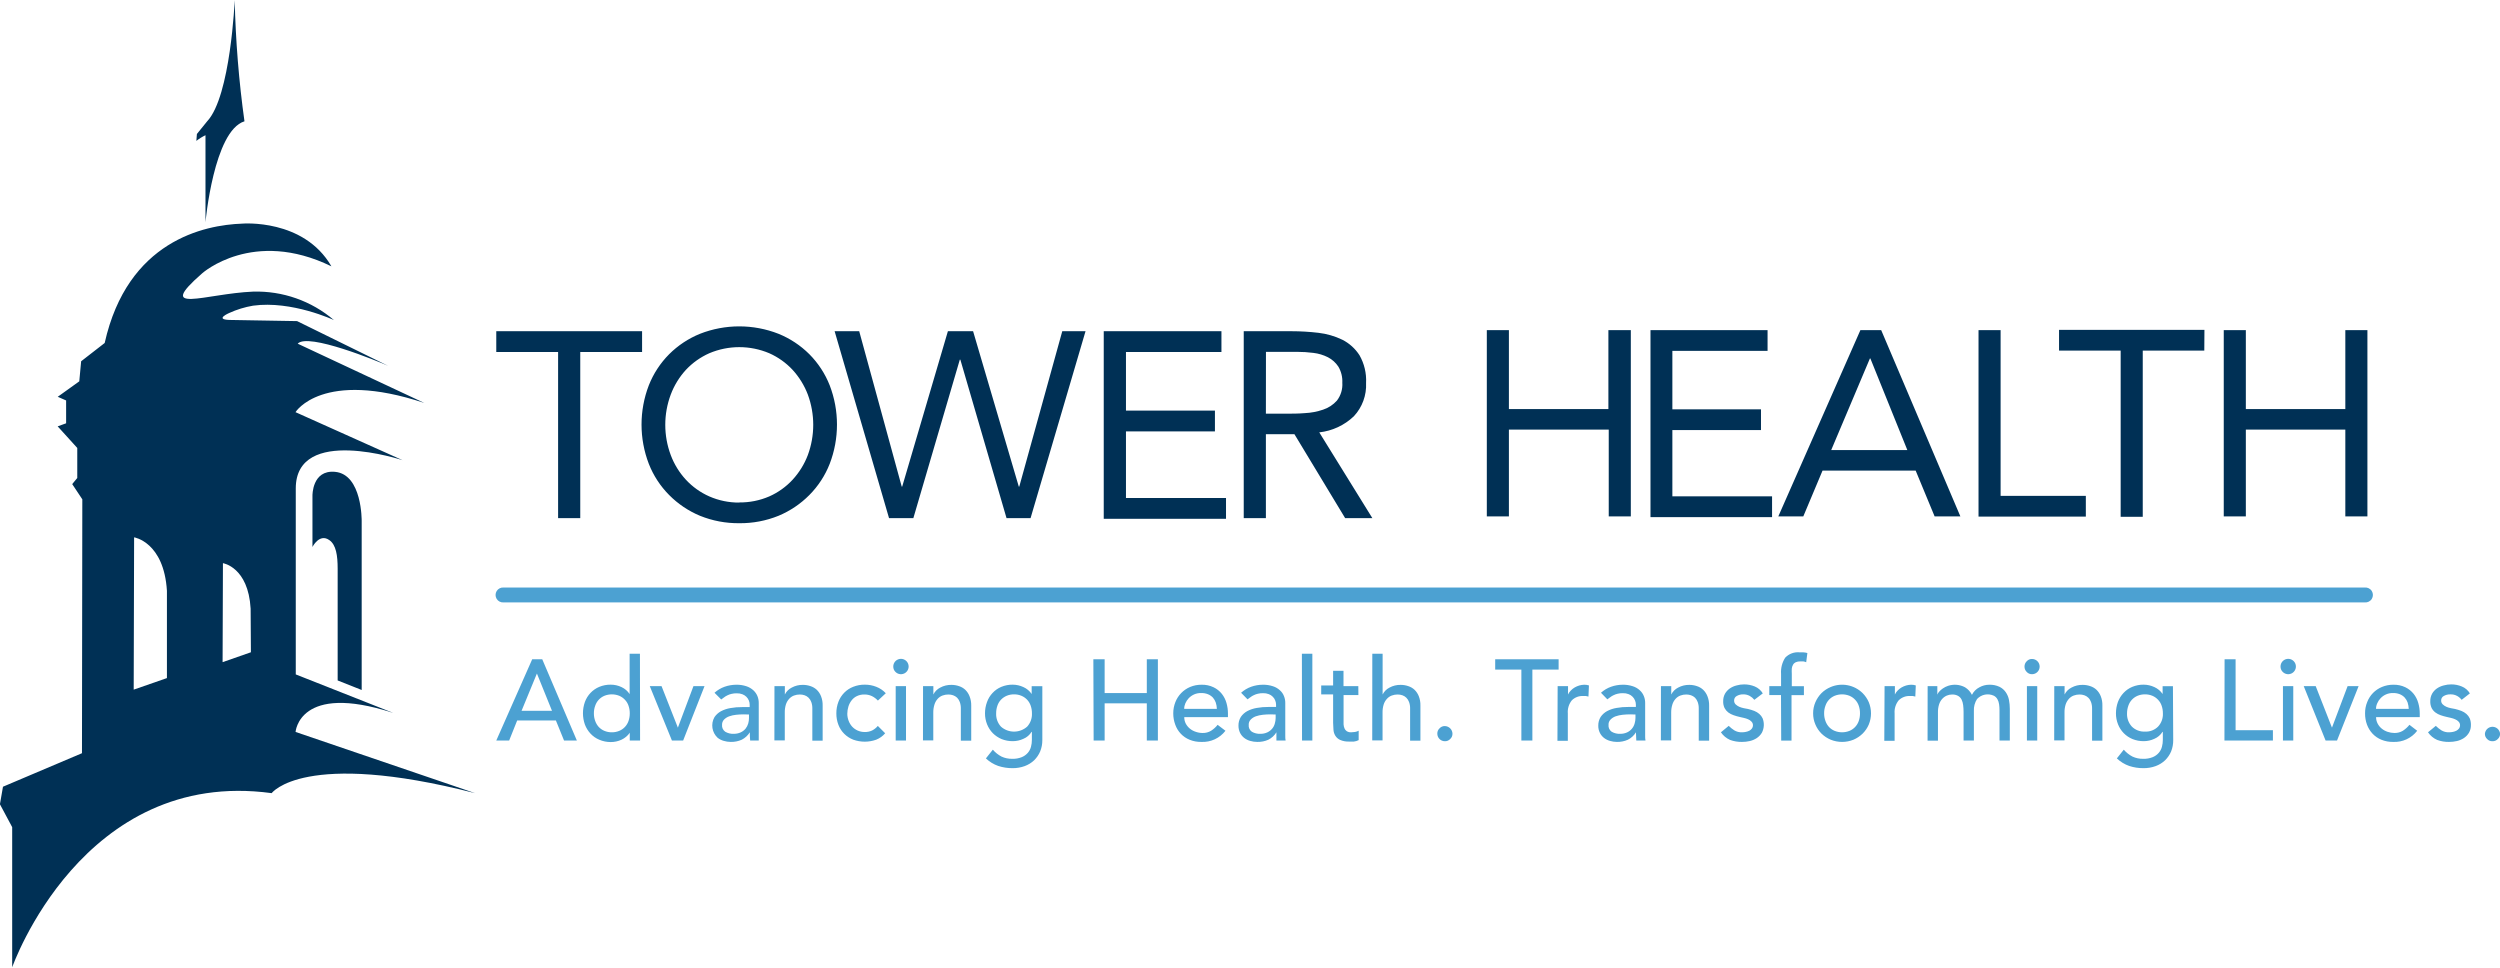
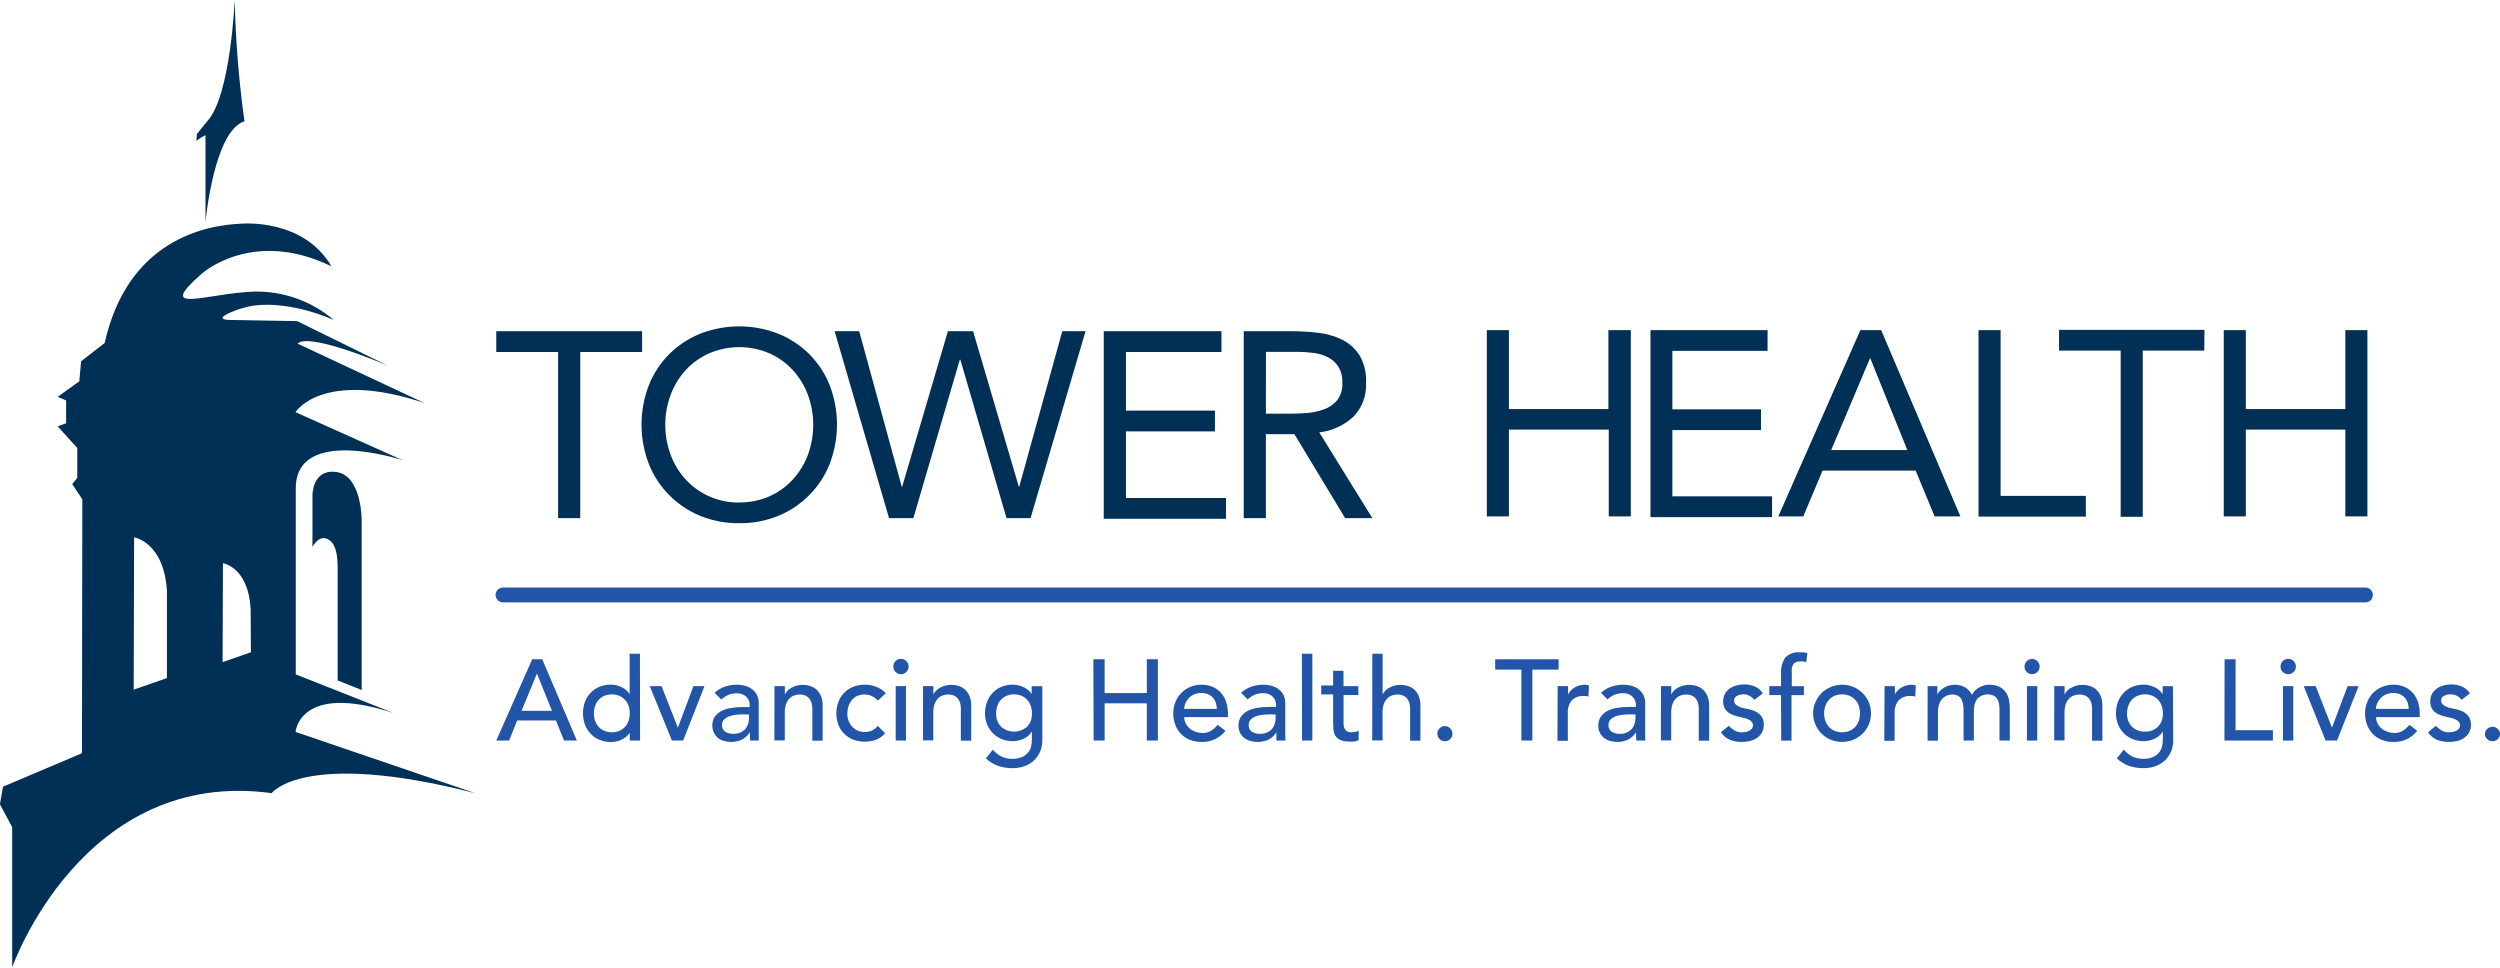
<svg xmlns="http://www.w3.org/2000/svg" width="361.09" height="139.68">
  <defs>
-     <style>.a{fill:#003055}.b{fill:#4ca1d2}</style>
+     <style>.a{fill:#003055}.b{fill:#2255a8}</style>
  </defs>
  <path class="a" d="M29.93 17.51l-1.49 1.84-.08 1a6.92 6.92 0 0 1 1.32-.82V32.1s1.19-13.21 5.63-14.58A150.81 150.81 0 0 1 33.9.02s-.59 13.88-3.97 17.49zM52.24 75.25v24.41l-3.47-1.38V82.14c0-1.88-.22-3.47-1.22-4.14-1.42-1-2.42 1-2.42 1v-7.39s-.08-3.77 3.26-3.46c3.94.36 3.85 7.1 3.85 7.1z" />
  <path class="a" d="M56.72 102.94l-14-5.53V70.55c0-9.19 15.43-4.08 15.43-4.08l-15.47-6.94s3.86-6.23 18.6-1.33L43 49.64c1.47-1.62 11.55 2.53 13.06 3.2l-13.15-6.46-9.81-.17c-2.14-.08 0-1 0-1a13.89 13.89 0 0 1 3.45-1.06c5.6-.77 11.68 2.08 11.68 2.08a17.21 17.21 0 0 0-11.68-4.11c-6.91.29-14.27 3.4-7.34-2.65 0 0 7.32-6.54 18.66-1-4-6.93-12.88-6.17-12.88-6.17-5.48.19-16.57 2.48-19.87 17.24l-3.4 2.64-.27 2.9-3.11 2.23 1.21.53v3.3l-1.22.44 2.83 3.12v4.34l-.73.88 1.46 2.2-.05 36.67-11.41 4.84-.44 2.53 1.77 3.31v20.24s10.13-28.87 37.48-25.15c0 0 4.62-6.35 29.38 0l-25.93-8.84s.5-7.15 14-2.78m-32.58-5l-4.8 1.67.06-22s4.3.66 4.74 7.72zm12.13-3.73l-4.09 1.43.05-14.3s3.66.56 4 6.57zM214.75 47.68h3.19v11.4h14.37v-11.4h3.24v26.91h-3.19V62.05h-14.42v12.54h-3.19zM238.39 47.68h16.91v3h-13.75v8.44h12.8v3h-12.8v9.57h14.4v3h-17.56zM268.71 47.68h3l11.44 26.91h-3.72l-2.74-6.62h-13.45l-2.78 6.62h-3.61zm1.44 4.1h-.07l-5.59 13.23h11zM285.77 47.68h3.19v23.94h12.31v3h-15.5zM318.38 50.64h-8.89v24h-3.19v-24h-8.9v-3h21zM321.19 47.68h3.19v11.4h14.37v-11.4h3.19v26.91h-3.19V62.05h-14.37v12.54h-3.19zM92.74 50.84h-8.93v24h-3.2v-24h-8.93v-3h21.06zM106.78 75.57a14.72 14.72 0 0 1-5.67-1.07 13.67 13.67 0 0 1-4.46-3 13.25 13.25 0 0 1-2.94-4.51 15.81 15.81 0 0 1 0-11.33 13.3 13.3 0 0 1 2.94-4.5 13.51 13.51 0 0 1 4.46-2.95 15.53 15.53 0 0 1 11.33 0 13.51 13.51 0 0 1 4.46 2.95 13.3 13.3 0 0 1 2.94 4.5 15.81 15.81 0 0 1 0 11.33 13.25 13.25 0 0 1-2.94 4.51 13.67 13.67 0 0 1-4.46 3 14.67 14.67 0 0 1-5.66 1.07zm0-3a10.6 10.6 0 0 0 4.33-.87 10.23 10.23 0 0 0 3.37-2.41 11.06 11.06 0 0 0 2.2-3.56 12.63 12.63 0 0 0 0-8.74 11.21 11.21 0 0 0-2.2-3.57 10.35 10.35 0 0 0-3.37-2.4 11.09 11.09 0 0 0-8.66 0 10.39 10.39 0 0 0-3.38 2.4 11 11 0 0 0-2.19 3.57 12.48 12.48 0 0 0 0 8.74 10.86 10.86 0 0 0 2.19 3.56 10.27 10.27 0 0 0 3.38 2.41 10.57 10.57 0 0 0 4.33.89zM120.55 47.84h3.55l6.14 22.44h.07l6.6-22.44h3.64l6.6 22.44h.07l6.21-22.44h3.36l-7.94 27h-3.47l-6.67-22.89h-.08l-6.71 22.89h-3.51zM159.42 47.84h17v3h-13.79v8.47h12.85v3h-12.85v9.62h14.45v3h-17.66zM179.64 47.84h6.91a33.53 33.53 0 0 1 3.88.23 10.84 10.84 0 0 1 3.45 1 6.35 6.35 0 0 1 2.48 2.24 7.3 7.3 0 0 1 .95 4 6.59 6.59 0 0 1-1.76 4.81 8.59 8.59 0 0 1-5 2.33l7.67 12.39h-3.93l-7.33-12.13h-4.12v12.13h-3.2zm3.2 11.91h2.86c.89 0 1.82 0 2.77-.08a9.45 9.45 0 0 0 2.63-.5 4.57 4.57 0 0 0 2-1.31 3.82 3.82 0 0 0 .78-2.58 4.19 4.19 0 0 0-.57-2.32 4 4 0 0 0-1.51-1.36 6.28 6.28 0 0 0-2.1-.63 18.31 18.31 0 0 0-2.35-.15h-4.5z" />
  <g>
    <path class="b" d="M76.87 95.22h1.45l5 11.74h-1.85l-1.18-2.9H74.7l-1.16 2.9h-1.86zm2.86 7.45l-2.18-5.39-2.22 5.39zM92.45 106.96h-1.49v-1.12a3 3 0 0 1-1.19 1 3.68 3.68 0 0 1-1.55.34 4.15 4.15 0 0 1-1.67-.34 3.63 3.63 0 0 1-1.26-.88 4 4 0 0 1-.81-1.31 4.88 4.88 0 0 1 0-3.26 3.81 3.81 0 0 1 .81-1.31 3.74 3.74 0 0 1 1.26-.87 4.15 4.15 0 0 1 1.65-.32 3.6 3.6 0 0 1 1.59.36 2.76 2.76 0 0 1 1.15 1v-5.83h1.49zm-4.08-1.19a2.67 2.67 0 0 0 1.08-.21 2.35 2.35 0 0 0 .81-.56 2.42 2.42 0 0 0 .52-.86 3.31 3.31 0 0 0 .18-1.11 3.25 3.25 0 0 0-.18-1.1 2.26 2.26 0 0 0-.52-.86 2.37 2.37 0 0 0-.81-.57 2.88 2.88 0 0 0-2.16 0 2.37 2.37 0 0 0-1.32 1.43 3 3 0 0 0-.19 1.1 3.08 3.08 0 0 0 .19 1.11 2.55 2.55 0 0 0 .51.86 2.35 2.35 0 0 0 .81.56 2.67 2.67 0 0 0 1.08.21zM93.85 99.1h1.7l2.36 6 2.25-6h1.6l-3.09 7.86h-1.62zM103.2 100.06a4.39 4.39 0 0 1 1.46-.87 5.14 5.14 0 0 1 1.66-.29 4.41 4.41 0 0 1 1.49.22 2.81 2.81 0 0 1 1 .58 2.33 2.33 0 0 1 .59.84 2.52 2.52 0 0 1 .19 1v5.42h-1.24a11.72 11.72 0 0 1-.05-1.19 2.93 2.93 0 0 1-1.18 1.08 3.74 3.74 0 0 1-1.58.31 3.58 3.58 0 0 1-1-.15 2.51 2.51 0 0 1-.88-.44 2.43 2.43 0 0 1-.46-3 2.7 2.7 0 0 1 .93-.84 4.48 4.48 0 0 1 1.38-.46 8.92 8.92 0 0 1 1.68-.14h1.09v-.33a1.59 1.59 0 0 0-.11-.6 1.62 1.62 0 0 0-.93-.92 2.09 2.09 0 0 0-.83-.14 2.78 2.78 0 0 0-.75.08 2.41 2.41 0 0 0-.59.21 2.27 2.27 0 0 0-.48.29l-.42.31zm4.22 3.12a10.09 10.09 0 0 0-1.09.06 4.29 4.29 0 0 0-1 .22 2 2 0 0 0-.75.47 1.06 1.06 0 0 0-.29.76 1.09 1.09 0 0 0 .46 1 2.23 2.23 0 0 0 1.24.3 2.38 2.38 0 0 0 1-.21 2 2 0 0 0 .7-.54 2.17 2.17 0 0 0 .38-.74 2.8 2.8 0 0 0 .11-.8v-.5zM111.86 99.1h1.5v1.21a2.24 2.24 0 0 1 1-1 3.23 3.23 0 0 1 1.61-.39 3.32 3.32 0 0 1 1.09.18 2.45 2.45 0 0 1 .91.53 2.61 2.61 0 0 1 .62.94 3.47 3.47 0 0 1 .23 1.35v5.06h-1.49v-4.64a2.61 2.61 0 0 0-.15-.94 1.66 1.66 0 0 0-.4-.63 1.52 1.52 0 0 0-.57-.35 2.19 2.19 0 0 0-.67-.11 2.39 2.39 0 0 0-.86.15 1.76 1.76 0 0 0-.7.48 2.18 2.18 0 0 0-.47.82 3.74 3.74 0 0 0-.16 1.18v4h-1.5zM126.8 101.19a3 3 0 0 0-.87-.65 2.47 2.47 0 0 0-1.09-.23 2.38 2.38 0 0 0-1.07.23 2.06 2.06 0 0 0-.76.61 2.76 2.76 0 0 0-.47.9 3.6 3.6 0 0 0-.16 1.05 2.82 2.82 0 0 0 .19 1 2.6 2.6 0 0 0 .51.85 2.43 2.43 0 0 0 .8.57 2.51 2.51 0 0 0 1 .21 2.39 2.39 0 0 0 1.08-.22 2.69 2.69 0 0 0 .83-.66l1.06 1.06a3.28 3.28 0 0 1-1.3.93 4.92 4.92 0 0 1-3.3 0 3.83 3.83 0 0 1-1.3-.84 3.63 3.63 0 0 1-.85-1.3 4.46 4.46 0 0 1-.3-1.66 4.56 4.56 0 0 1 .3-1.68 3.78 3.78 0 0 1 .84-1.31 3.67 3.67 0 0 1 1.29-.85 4.39 4.39 0 0 1 1.69-.31 4.44 4.44 0 0 1 1.65.31 3.63 3.63 0 0 1 1.37.93zM129.02 96.28a1.11 1.11 0 1 1 .32.77 1.06 1.06 0 0 1-.32-.77zm.35 2.82h1.49v7.86h-1.49zM133.32 99.1h1.49v1.21a2.24 2.24 0 0 1 1-1 3.25 3.25 0 0 1 1.61-.39 3.32 3.32 0 0 1 1.09.18 2.37 2.37 0 0 1 .91.53 2.61 2.61 0 0 1 .62.94 3.46 3.46 0 0 1 .24 1.35v5.06h-1.5v-4.64a2.61 2.61 0 0 0-.15-.94 1.78 1.78 0 0 0-.39-.63 1.64 1.64 0 0 0-.58-.35 2.14 2.14 0 0 0-.67-.11 2.39 2.39 0 0 0-.86.15 1.76 1.76 0 0 0-.7.48 2.17 2.17 0 0 0-.46.82 3.72 3.72 0 0 0-.17 1.18v4h-1.49zM150.55 106.9a4.26 4.26 0 0 1-.31 1.63 3.93 3.93 0 0 1-.87 1.28 4 4 0 0 1-1.36.84 5 5 0 0 1-1.76.3 6.51 6.51 0 0 1-2.07-.32 5 5 0 0 1-1.78-1.09l1-1.26a4.27 4.27 0 0 0 1.26 1 3.52 3.52 0 0 0 1.55.32 3.4 3.4 0 0 0 1.37-.24 2.31 2.31 0 0 0 .87-.62 2.15 2.15 0 0 0 .46-.87 3.74 3.74 0 0 0 .13-1v-1.16h-.05a2.48 2.48 0 0 1-1.17 1 3.61 3.61 0 0 1-1.55.34 4.22 4.22 0 0 1-1.6-.3 4 4 0 0 1-1.27-.85 3.88 3.88 0 0 1-.83-1.28 4.18 4.18 0 0 1-.3-1.6 4.61 4.61 0 0 1 .29-1.62 3.73 3.73 0 0 1 .8-1.31 3.63 3.63 0 0 1 1.26-.88 4.15 4.15 0 0 1 1.65-.32 3.69 3.69 0 0 1 1.55.35 2.82 2.82 0 0 1 1.19 1v-1.13h1.54zm-4.08-6.61a2.67 2.67 0 0 0-1.08.21 2.52 2.52 0 0 0-.82.57 2.37 2.37 0 0 0-.51.86 3.25 3.25 0 0 0-.18 1.1 2.66 2.66 0 0 0 .69 1.92 2.85 2.85 0 0 0 3.79 0 2.66 2.66 0 0 0 .69-1.92 3.25 3.25 0 0 0-.18-1.1 2.37 2.37 0 0 0-.51-.86 2.41 2.41 0 0 0-.82-.57 2.65 2.65 0 0 0-1.11-.21zM157.92 95.22h1.63v4.88h6.09v-4.88h1.6v11.74h-1.6v-5.37h-6.09v5.37h-1.59zM171.05 103.58a2 2 0 0 0 .22.94 2.42 2.42 0 0 0 .59.72 2.57 2.57 0 0 0 .85.46 3 3 0 0 0 1 .17 2.25 2.25 0 0 0 1.21-.32 3.82 3.82 0 0 0 .95-.86l1.13.86a4.15 4.15 0 0 1-3.49 1.61 4.3 4.3 0 0 1-1.68-.31 3.63 3.63 0 0 1-1.28-.87 3.73 3.73 0 0 1-.8-1.31 4.63 4.63 0 0 1-.29-1.64 4.38 4.38 0 0 1 .31-1.63 3.93 3.93 0 0 1 2.13-2.18 4.16 4.16 0 0 1 1.63-.32 3.76 3.76 0 0 1 1.76.37 3.41 3.41 0 0 1 1.19.95 3.79 3.79 0 0 1 .67 1.33 5.43 5.43 0 0 1 .21 1.5v.53zm4.71-1.19a3.27 3.27 0 0 0-.16-.92 2.17 2.17 0 0 0-.42-.72 2.12 2.12 0 0 0-.71-.48 2.49 2.49 0 0 0-1-.17 2.4 2.4 0 0 0-1 .2 2.54 2.54 0 0 0-.77.54 2.58 2.58 0 0 0-.49.74 2 2 0 0 0-.17.81zM179.26 100.06a4.39 4.39 0 0 1 1.46-.87 5 5 0 0 1 1.66-.29 4.35 4.35 0 0 1 1.48.22 2.65 2.65 0 0 1 1 .58 2.11 2.11 0 0 1 .59.84 2.52 2.52 0 0 1 .19 1v4.76c0 .23 0 .45.05.66h-1.33v-1.19a2.87 2.87 0 0 1-1.18 1.08 3.7 3.7 0 0 1-1.57.31 3.6 3.6 0 0 1-1.05-.15 2.55 2.55 0 0 1-.87-.44 2.13 2.13 0 0 1-.59-.74 2.35 2.35 0 0 1-.22-1 2.32 2.32 0 0 1 .34-1.28 2.7 2.7 0 0 1 .93-.84 4.57 4.57 0 0 1 1.38-.46 9.07 9.07 0 0 1 1.68-.14h1.1v-.33a1.61 1.61 0 0 0-.12-.6 1.44 1.44 0 0 0-.35-.54 1.5 1.5 0 0 0-.58-.38 2.09 2.09 0 0 0-.83-.14 2.88 2.88 0 0 0-.75.08 2.57 2.57 0 0 0-.59.21 2.27 2.27 0 0 0-.48.29l-.42.31zm4.21 3.12a10 10 0 0 0-1.08.06 4.49 4.49 0 0 0-1 .22 1.92 1.92 0 0 0-.74.47 1 1 0 0 0-.29.76 1.08 1.08 0 0 0 .45 1 2.25 2.25 0 0 0 1.24.3 2.32 2.32 0 0 0 1-.21 2 2 0 0 0 .7-.54 1.86 1.86 0 0 0 .38-.74 2.82 2.82 0 0 0 .12-.8v-.5zM188.04 94.42h1.51v12.54h-1.49zM196.2 100.39h-2.14V104.62a1.76 1.76 0 0 0 .13.58.89.89 0 0 0 .33.41 1.11 1.11 0 0 0 .66.16 3.5 3.5 0 0 0 .54-.05 1.53 1.53 0 0 0 .52-.18v1.36a2 2 0 0 1-.69.21h-.66a3 3 0 0 1-1.33-.24 1.59 1.59 0 0 1-.7-.62 1.88 1.88 0 0 1-.26-.85c0-.32-.05-.64-.05-1v-4.1h-1.72v-1.29h1.72v-2.12h1.5v2.21h2.14zM198.21 94.42h1.49v5.89a2.24 2.24 0 0 1 1-1 3.23 3.23 0 0 1 1.61-.39 3.32 3.32 0 0 1 1.09.18 2.37 2.37 0 0 1 .91.53 2.61 2.61 0 0 1 .62.94 3.47 3.47 0 0 1 .23 1.35v5.06h-1.49v-4.64a2.61 2.61 0 0 0-.15-.94 1.66 1.66 0 0 0-.4-.63 1.52 1.52 0 0 0-.57-.35 2.19 2.19 0 0 0-.67-.11 2.39 2.39 0 0 0-.86.15 1.76 1.76 0 0 0-.7.48 2.18 2.18 0 0 0-.47.82 3.74 3.74 0 0 0-.16 1.18v4h-1.49zM208.69 107.06a1.09 1.09 0 0 1-1.09-1.09 1 1 0 0 1 .32-.77 1 1 0 0 1 .77-.33 1.13 1.13 0 0 1 1.1 1.1 1 1 0 0 1-.33.77 1 1 0 0 1-.77.32zM219.74 96.71h-3.78v-1.49h9.16v1.49h-3.79v10.25h-1.59zM224.98 99.1h1.5v1.21a2 2 0 0 1 .4-.57 2.59 2.59 0 0 1 .55-.44 3.08 3.08 0 0 1 .67-.29 2.69 2.69 0 0 1 .73-.11 2 2 0 0 1 .67.1l-.07 1.61-.36-.08a2.46 2.46 0 0 0-.37 0 2.17 2.17 0 0 0-1.67.62 2.68 2.68 0 0 0-.58 1.91V107h-1.5zM231.24 100.06a4.3 4.3 0 0 1 1.46-.87 5 5 0 0 1 1.66-.29 4.35 4.35 0 0 1 1.48.22 2.65 2.65 0 0 1 1 .58 2.22 2.22 0 0 1 .59.84 2.52 2.52 0 0 1 .19 1v4.76c0 .23 0 .45.05.66h-1.33c0-.39-.05-.79-.05-1.19a2.87 2.87 0 0 1-1.18 1.08 3.71 3.71 0 0 1-1.58.31 3.58 3.58 0 0 1-1-.15 2.55 2.55 0 0 1-.87-.44 2.13 2.13 0 0 1-.59-.74 2.22 2.22 0 0 1-.22-1 2.32 2.32 0 0 1 .34-1.28 2.7 2.7 0 0 1 .93-.84 4.48 4.48 0 0 1 1.38-.46 9 9 0 0 1 1.68-.14h1.1v-.33a1.61 1.61 0 0 0-.12-.6 1.57 1.57 0 0 0-.35-.54 1.5 1.5 0 0 0-.58-.38 2.09 2.09 0 0 0-.83-.14 2.83 2.83 0 0 0-.75.08 2.57 2.57 0 0 0-.59.21 2.27 2.27 0 0 0-.48.29l-.42.31zm4.21 3.12a10.23 10.23 0 0 0-1.09.06 4.4 4.4 0 0 0-1 .22 1.92 1.92 0 0 0-.74.47 1 1 0 0 0-.29.76 1.08 1.08 0 0 0 .45 1 2.25 2.25 0 0 0 1.24.3 2.32 2.32 0 0 0 1-.21 2 2 0 0 0 1.08-1.28 2.82 2.82 0 0 0 .12-.8v-.5zM239.9 99.1h1.49v1.21a2.24 2.24 0 0 1 1-1 3.28 3.28 0 0 1 1.61-.39 3.32 3.32 0 0 1 1.09.18 2.37 2.37 0 0 1 .91.53 2.61 2.61 0 0 1 .62.94 3.46 3.46 0 0 1 .24 1.35v5.06h-1.5v-4.64a2.61 2.61 0 0 0-.15-.94 1.78 1.78 0 0 0-.39-.63 1.64 1.64 0 0 0-.58-.35 2.14 2.14 0 0 0-.67-.11 2.39 2.39 0 0 0-.86.15 1.76 1.76 0 0 0-.7.48 2.17 2.17 0 0 0-.46.82 3.72 3.72 0 0 0-.17 1.18v4h-1.49zM253.39 101.08a2.24 2.24 0 0 0-.66-.56 1.88 1.88 0 0 0-.95-.23 1.79 1.79 0 0 0-.92.23.71.71 0 0 0-.39.65.74.74 0 0 0 .22.57 2 2 0 0 0 .53.35 3.6 3.6 0 0 0 .66.2l.59.11a7.48 7.48 0 0 1 .91.28 2.54 2.54 0 0 1 .73.44 1.93 1.93 0 0 1 .48.64 2.53 2.53 0 0 1-.11 2.07 2.44 2.44 0 0 1-.73.77 3.11 3.11 0 0 1-1 .43 5 5 0 0 1-1.15.13 4.77 4.77 0 0 1-1.72-.29 3.15 3.15 0 0 1-1.32-1.1l1.13-.93a4.71 4.71 0 0 0 .81.65 2 2 0 0 0 1.1.28 2.76 2.76 0 0 0 .57-.06 2 2 0 0 0 .52-.18 1.11 1.11 0 0 0 .36-.32.72.72 0 0 0 .14-.44.73.73 0 0 0-.21-.54 1.31 1.31 0 0 0-.49-.34 3.21 3.21 0 0 0-.62-.2l-.57-.13a7.5 7.5 0 0 1-.91-.26 2.81 2.81 0 0 1-.77-.4 2 2 0 0 1-.53-.63 2.09 2.09 0 0 1-.2-1 2.17 2.17 0 0 1 .26-1.07 2.33 2.33 0 0 1 .68-.75 3 3 0 0 1 1-.45 4.09 4.09 0 0 1 1.09-.15 4 4 0 0 1 1.53.3 2.44 2.44 0 0 1 1.16 1zM257.24 100.39h-1.69V99.1h1.7v-1.76a3.82 3.82 0 0 1 .6-2.35 2.52 2.52 0 0 1 2.08-.77h.53a2.8 2.8 0 0 1 .59.1l-.17 1.33a1.66 1.66 0 0 0-.42-.12 2.81 2.81 0 0 0-.43 0 1.56 1.56 0 0 0-.66.12.85.85 0 0 0-.39.36 1.32 1.32 0 0 0-.18.55 5.6 5.6 0 0 0 0 .74v1.81h1.75v1.29h-1.79v6.57h-1.49zM261.88 103.03a4 4 0 0 1 .33-1.61 4.31 4.31 0 0 1 .88-1.31 4.17 4.17 0 0 1 1.33-.88 4.23 4.23 0 0 1 4.61.88 4.34 4.34 0 0 1 .89 1.31 4.24 4.24 0 0 1 0 3.23 4.11 4.11 0 0 1-.89 1.31 4.3 4.3 0 0 1-1.32.88 4.39 4.39 0 0 1-3.29 0 4.34 4.34 0 0 1-1.33-.88 4.08 4.08 0 0 1-.88-1.31 4 4 0 0 1-.33-1.62zm1.59 0a3.08 3.08 0 0 0 .19 1.11 2.55 2.55 0 0 0 .51.86 2.35 2.35 0 0 0 .81.56 2.88 2.88 0 0 0 2.16 0 2.35 2.35 0 0 0 .81-.56 2.42 2.42 0 0 0 .52-.86 3.31 3.31 0 0 0 .18-1.11 3.25 3.25 0 0 0-.18-1.1 2.26 2.26 0 0 0-.52-.86 2.37 2.37 0 0 0-.81-.57 2.88 2.88 0 0 0-2.16 0 2.37 2.37 0 0 0-1.32 1.43 3 3 0 0 0-.19 1.1zM272.2 99.1h1.49v1.21a2 2 0 0 1 .4-.57 2.59 2.59 0 0 1 .55-.44 3.08 3.08 0 0 1 .67-.29 2.69 2.69 0 0 1 .73-.11 2 2 0 0 1 .67.1l-.07 1.61-.36-.08a2.46 2.46 0 0 0-.37 0 2.17 2.17 0 0 0-1.67.62 2.68 2.68 0 0 0-.59 1.91V107h-1.49zM278.42 99.1h1.4v1.23a1.29 1.29 0 0 1 .26-.42 2.76 2.76 0 0 1 .53-.47 3 3 0 0 1 .76-.38 3.1 3.1 0 0 1 2.45.21 2.69 2.69 0 0 1 1 1.09 2.42 2.42 0 0 1 1.08-1.09 2.91 2.91 0 0 1 1.41-.37 3.27 3.27 0 0 1 1.49.3 2.35 2.35 0 0 1 .91.79 2.9 2.9 0 0 1 .46 1.11 6.73 6.73 0 0 1 .12 1.29v4.57h-1.49v-4.38a6.11 6.11 0 0 0-.06-.86 2.09 2.09 0 0 0-.24-.73 1.29 1.29 0 0 0-.51-.5 2.1 2.1 0 0 0-2.43.47 2.9 2.9 0 0 0-.46 1.71v4.29h-1.49v-4.12a8.05 8.05 0 0 0-.06-1 2.51 2.51 0 0 0-.23-.8 1.28 1.28 0 0 0-.5-.53 1.7 1.7 0 0 0-.87-.2 2 2 0 0 0-.77.16 1.93 1.93 0 0 0-.66.48 2.2 2.2 0 0 0-.45.8 3.63 3.63 0 0 0-.16 1.15v4.08h-1.5zM292.41 96.28a1.06 1.06 0 0 1 .32-.77 1 1 0 0 1 .77-.33 1.1 1.1 0 0 1 0 2.2 1 1 0 0 1-.77-.33 1.06 1.06 0 0 1-.32-.77zm.35 2.82h1.49v7.86h-1.49zM296.71 99.1h1.49v1.21a2.24 2.24 0 0 1 1-1 3.23 3.23 0 0 1 1.61-.39 3.32 3.32 0 0 1 1.09.18 2.37 2.37 0 0 1 .91.53 2.61 2.61 0 0 1 .62.94 3.47 3.47 0 0 1 .23 1.35v5.06h-1.49v-4.64a2.61 2.61 0 0 0-.15-.94 1.66 1.66 0 0 0-.4-.63 1.52 1.52 0 0 0-.57-.35 2.19 2.19 0 0 0-.67-.11 2.39 2.39 0 0 0-.86.15 1.76 1.76 0 0 0-.7.48 2.33 2.33 0 0 0-.47.82 3.74 3.74 0 0 0-.16 1.18v4h-1.49zM313.89 106.9a4.26 4.26 0 0 1-.3 1.63 3.93 3.93 0 0 1-.87 1.28 4 4 0 0 1-1.36.84 5 5 0 0 1-1.76.3 6.47 6.47 0 0 1-2.07-.32 5 5 0 0 1-1.78-1.09l1-1.26a4.27 4.27 0 0 0 1.26 1 3.48 3.48 0 0 0 1.54.32 3.42 3.42 0 0 0 1.38-.24 2.31 2.31 0 0 0 .87-.62 2.15 2.15 0 0 0 .46-.87 3.74 3.74 0 0 0 .13-1v-1.16h-.05a2.58 2.58 0 0 1-1.17 1 3.61 3.61 0 0 1-1.55.34 4.22 4.22 0 0 1-1.6-.3 3.79 3.79 0 0 1-2.1-2.13 4.18 4.18 0 0 1-.3-1.6 4.84 4.84 0 0 1 .28-1.62 3.91 3.91 0 0 1 .81-1.31 3.63 3.63 0 0 1 1.26-.88 4.15 4.15 0 0 1 1.65-.32 3.69 3.69 0 0 1 1.55.35 2.82 2.82 0 0 1 1.19 1v-1.13h1.49zm-4.08-6.61a2.7 2.7 0 0 0-1.08.21 2.37 2.37 0 0 0-1.32 1.43 3.26 3.26 0 0 0-.19 1.1 2.66 2.66 0 0 0 .7 1.92 2.52 2.52 0 0 0 1.89.72 2.49 2.49 0 0 0 1.89-.72 2.62 2.62 0 0 0 .7-1.92 3.25 3.25 0 0 0-.18-1.1 2.26 2.26 0 0 0-.52-.86 2.37 2.37 0 0 0-.81-.57 2.67 2.67 0 0 0-1.08-.21zM321.31 95.22h1.59v10.25h5.39v1.49h-7zM329.39 96.28a1.11 1.11 0 1 1 .32.77 1.06 1.06 0 0 1-.32-.77zm.35 2.82h1.49v7.86h-1.49zM332.74 99.1h1.73l2.35 6 2.26-6h1.59l-3.12 7.86h-1.65zM343.19 103.58a2 2 0 0 0 .23.94 2.28 2.28 0 0 0 .59.72 2.63 2.63 0 0 0 .84.46 3.09 3.09 0 0 0 1 .17 2.28 2.28 0 0 0 1.21-.32 4 4 0 0 0 .95-.86l1.12.86a4.13 4.13 0 0 1-3.48 1.61 4.3 4.3 0 0 1-1.68-.31 3.63 3.63 0 0 1-1.28-.87 3.91 3.91 0 0 1-.81-1.31 4.63 4.63 0 0 1-.28-1.64 4.19 4.19 0 0 1 .31-1.63 3.85 3.85 0 0 1 2.13-2.18 4.16 4.16 0 0 1 1.63-.32 3.78 3.78 0 0 1 1.76.37 3.5 3.5 0 0 1 1.19.95 3.79 3.79 0 0 1 .67 1.33 5.43 5.43 0 0 1 .21 1.5v.53zm4.72-1.19a3.68 3.68 0 0 0-.16-.92 2.19 2.19 0 0 0-.43-.72 2 2 0 0 0-.7-.48 2.5 2.5 0 0 0-1-.17 2.35 2.35 0 0 0-1 .2 2.42 2.42 0 0 0-.77.54 2.39 2.39 0 0 0-.49.74 2 2 0 0 0-.18.81zM355.55 101.08a2.08 2.08 0 0 0-.65-.56 1.89 1.89 0 0 0-1-.23 1.82 1.82 0 0 0-.92.23.71.71 0 0 0-.39.65.75.75 0 0 0 .23.57 1.81 1.81 0 0 0 .53.35 3.28 3.28 0 0 0 .65.2l.6.11a8.06 8.06 0 0 1 .91.28 2.54 2.54 0 0 1 .73.44 1.93 1.93 0 0 1 .48.64 2.38 2.38 0 0 1 .17.93 2.19 2.19 0 0 1-.28 1.14 2.44 2.44 0 0 1-.73.77 3.11 3.11 0 0 1-1 .43 5 5 0 0 1-1.15.13 4.73 4.73 0 0 1-1.72-.29 3.15 3.15 0 0 1-1.32-1.1l1.13-.93a4.71 4.71 0 0 0 .81.65 2 2 0 0 0 1.1.28 2.91 2.91 0 0 0 .57-.06 1.92 1.92 0 0 0 .51-.18 1.14 1.14 0 0 0 .37-.32.72.72 0 0 0 .14-.44.73.73 0 0 0-.21-.54 1.35 1.35 0 0 0-.5-.34 3.11 3.11 0 0 0-.61-.2l-.57-.13a8.23 8.23 0 0 1-.92-.26 2.75 2.75 0 0 1-.76-.4 1.9 1.9 0 0 1-.53-.63 2.09 2.09 0 0 1-.2-1 2.17 2.17 0 0 1 .26-1.07 2.33 2.33 0 0 1 .68-.75 3 3 0 0 1 1-.45 4 4 0 0 1 1.09-.15 3.92 3.92 0 0 1 1.52.3 2.42 2.42 0 0 1 1.17 1zM360 107.06a1 1 0 0 1-.77-.32 1 1 0 0 1-.32-.77 1.1 1.1 0 0 1 2.19 0 1 1 0 0 1-.33.77 1 1 0 0 1-.77.32z" />
  </g>
  <path class="b" d="M341.55 87.01H72.76a1.08 1.08 0 1 1 0-2.15h268.79a1.08 1.08 0 1 1 0 2.15z" />
</svg>
